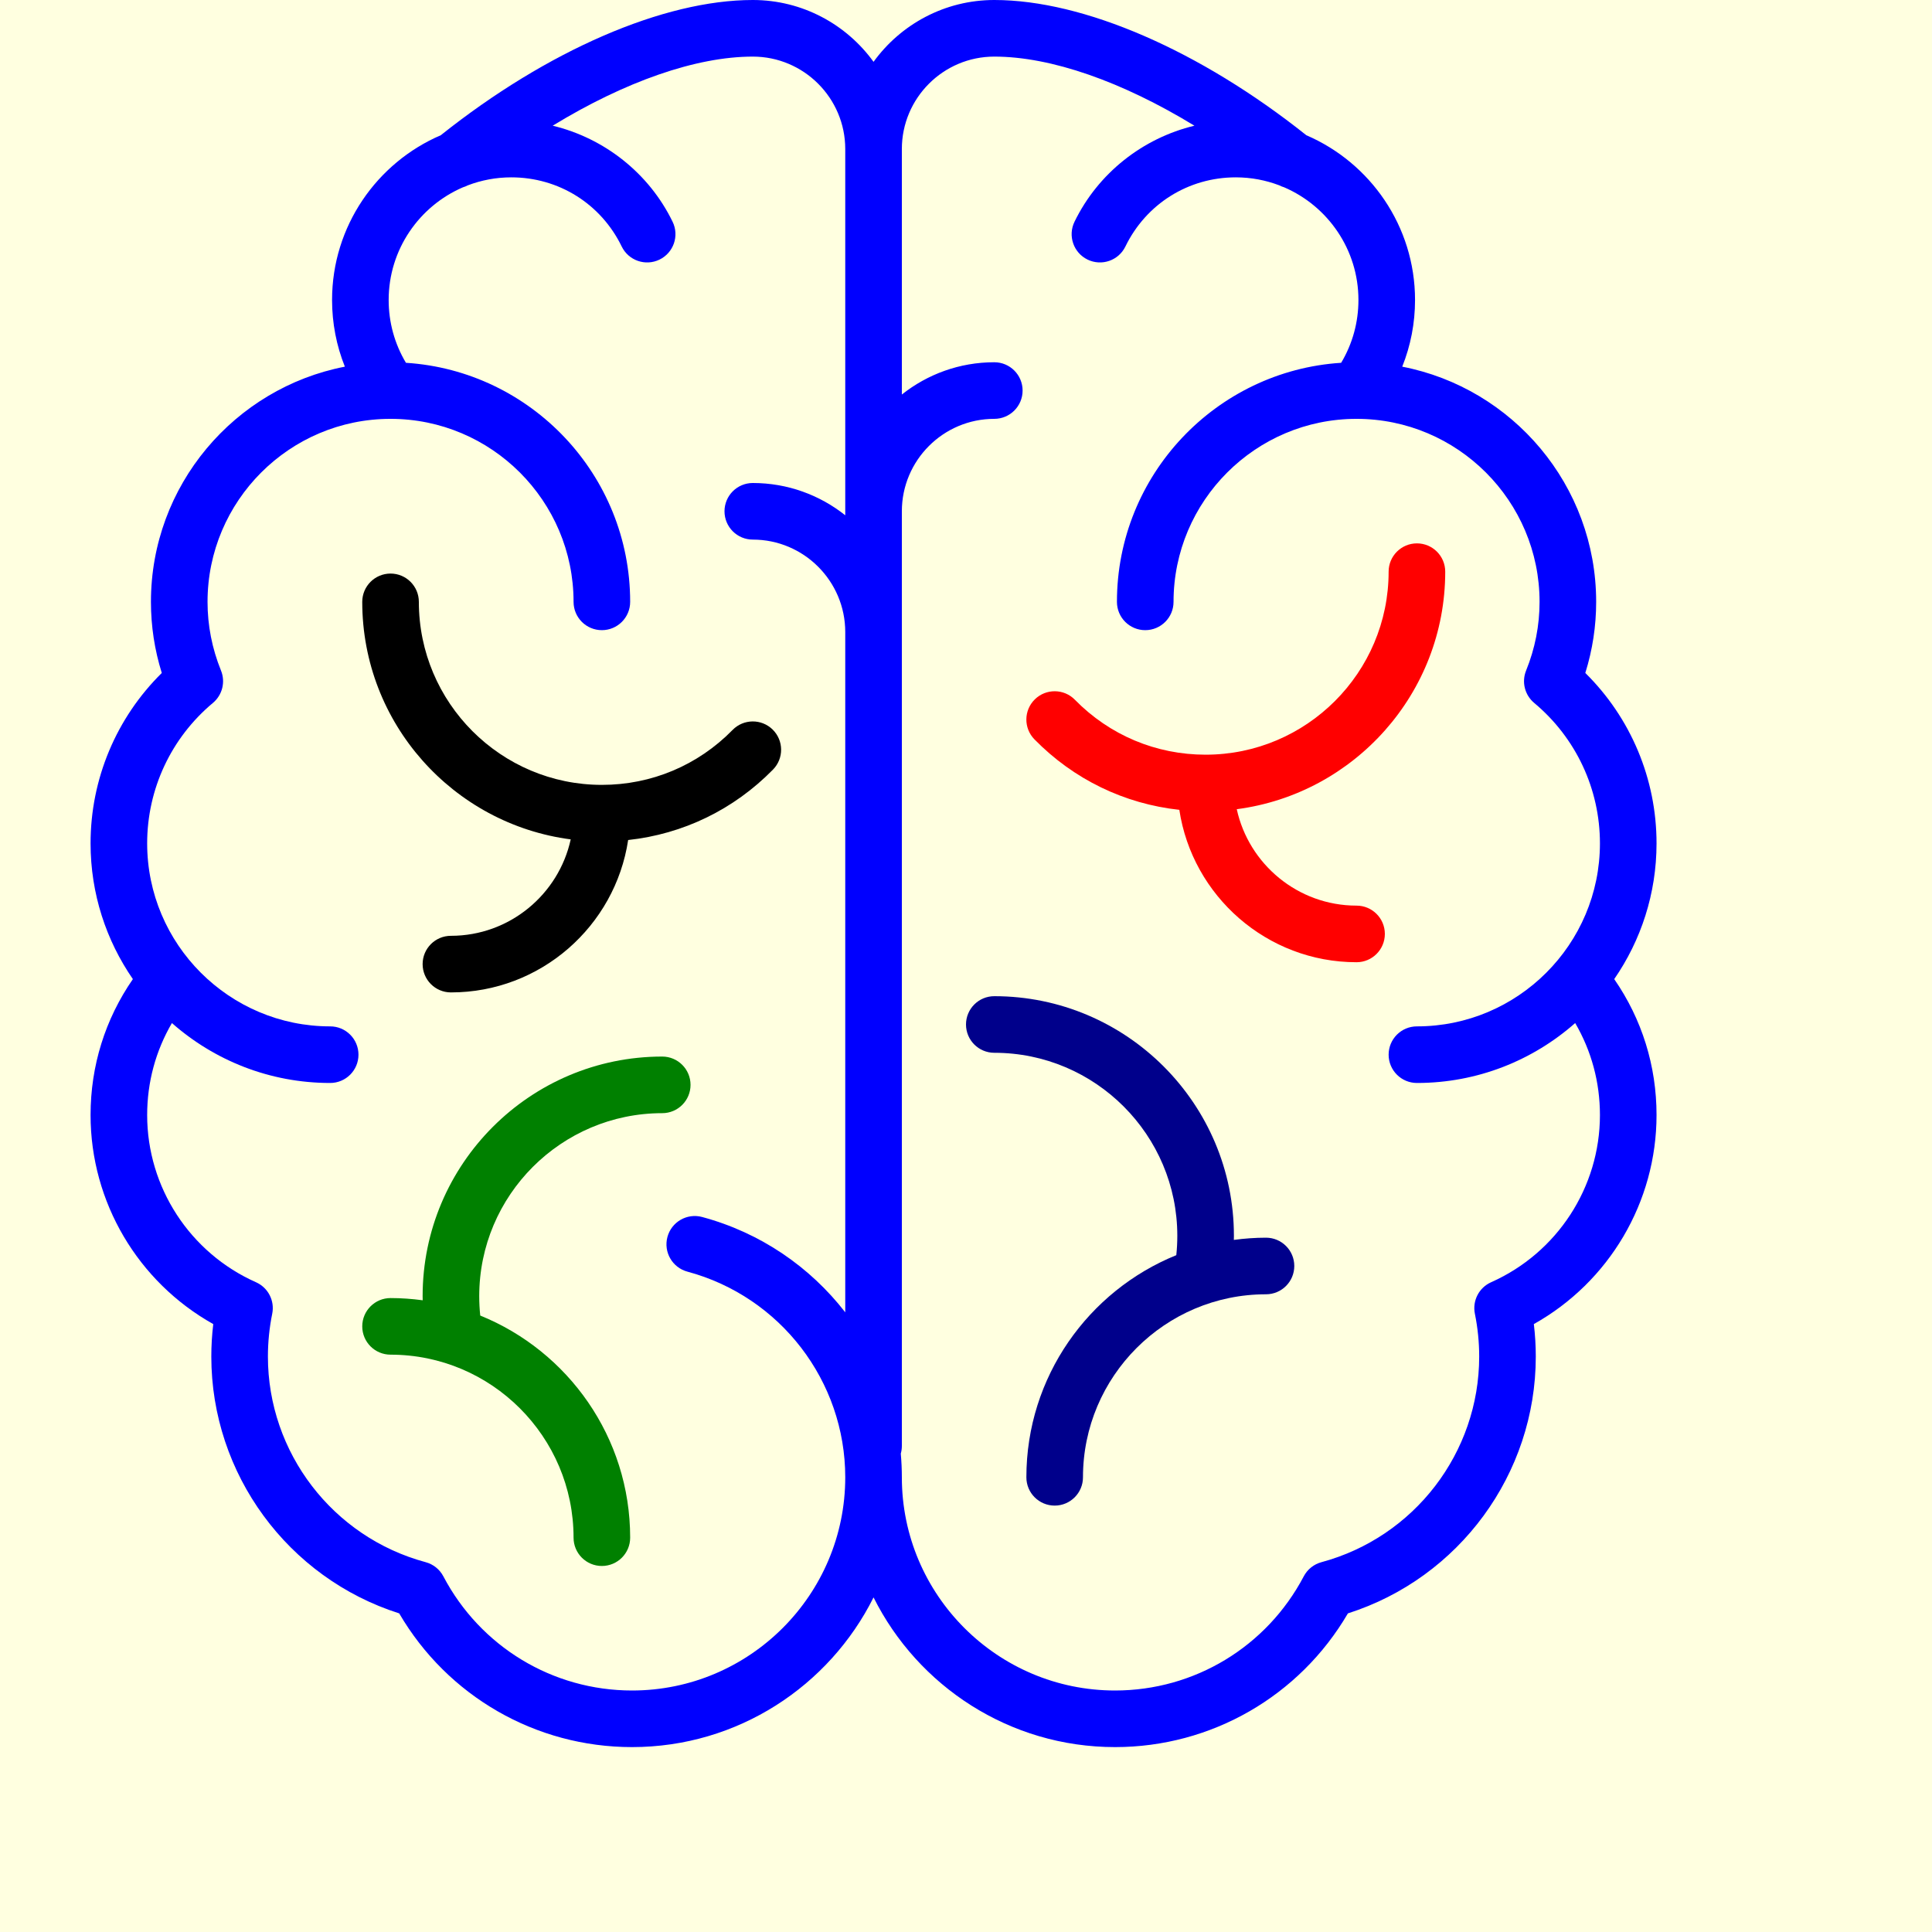
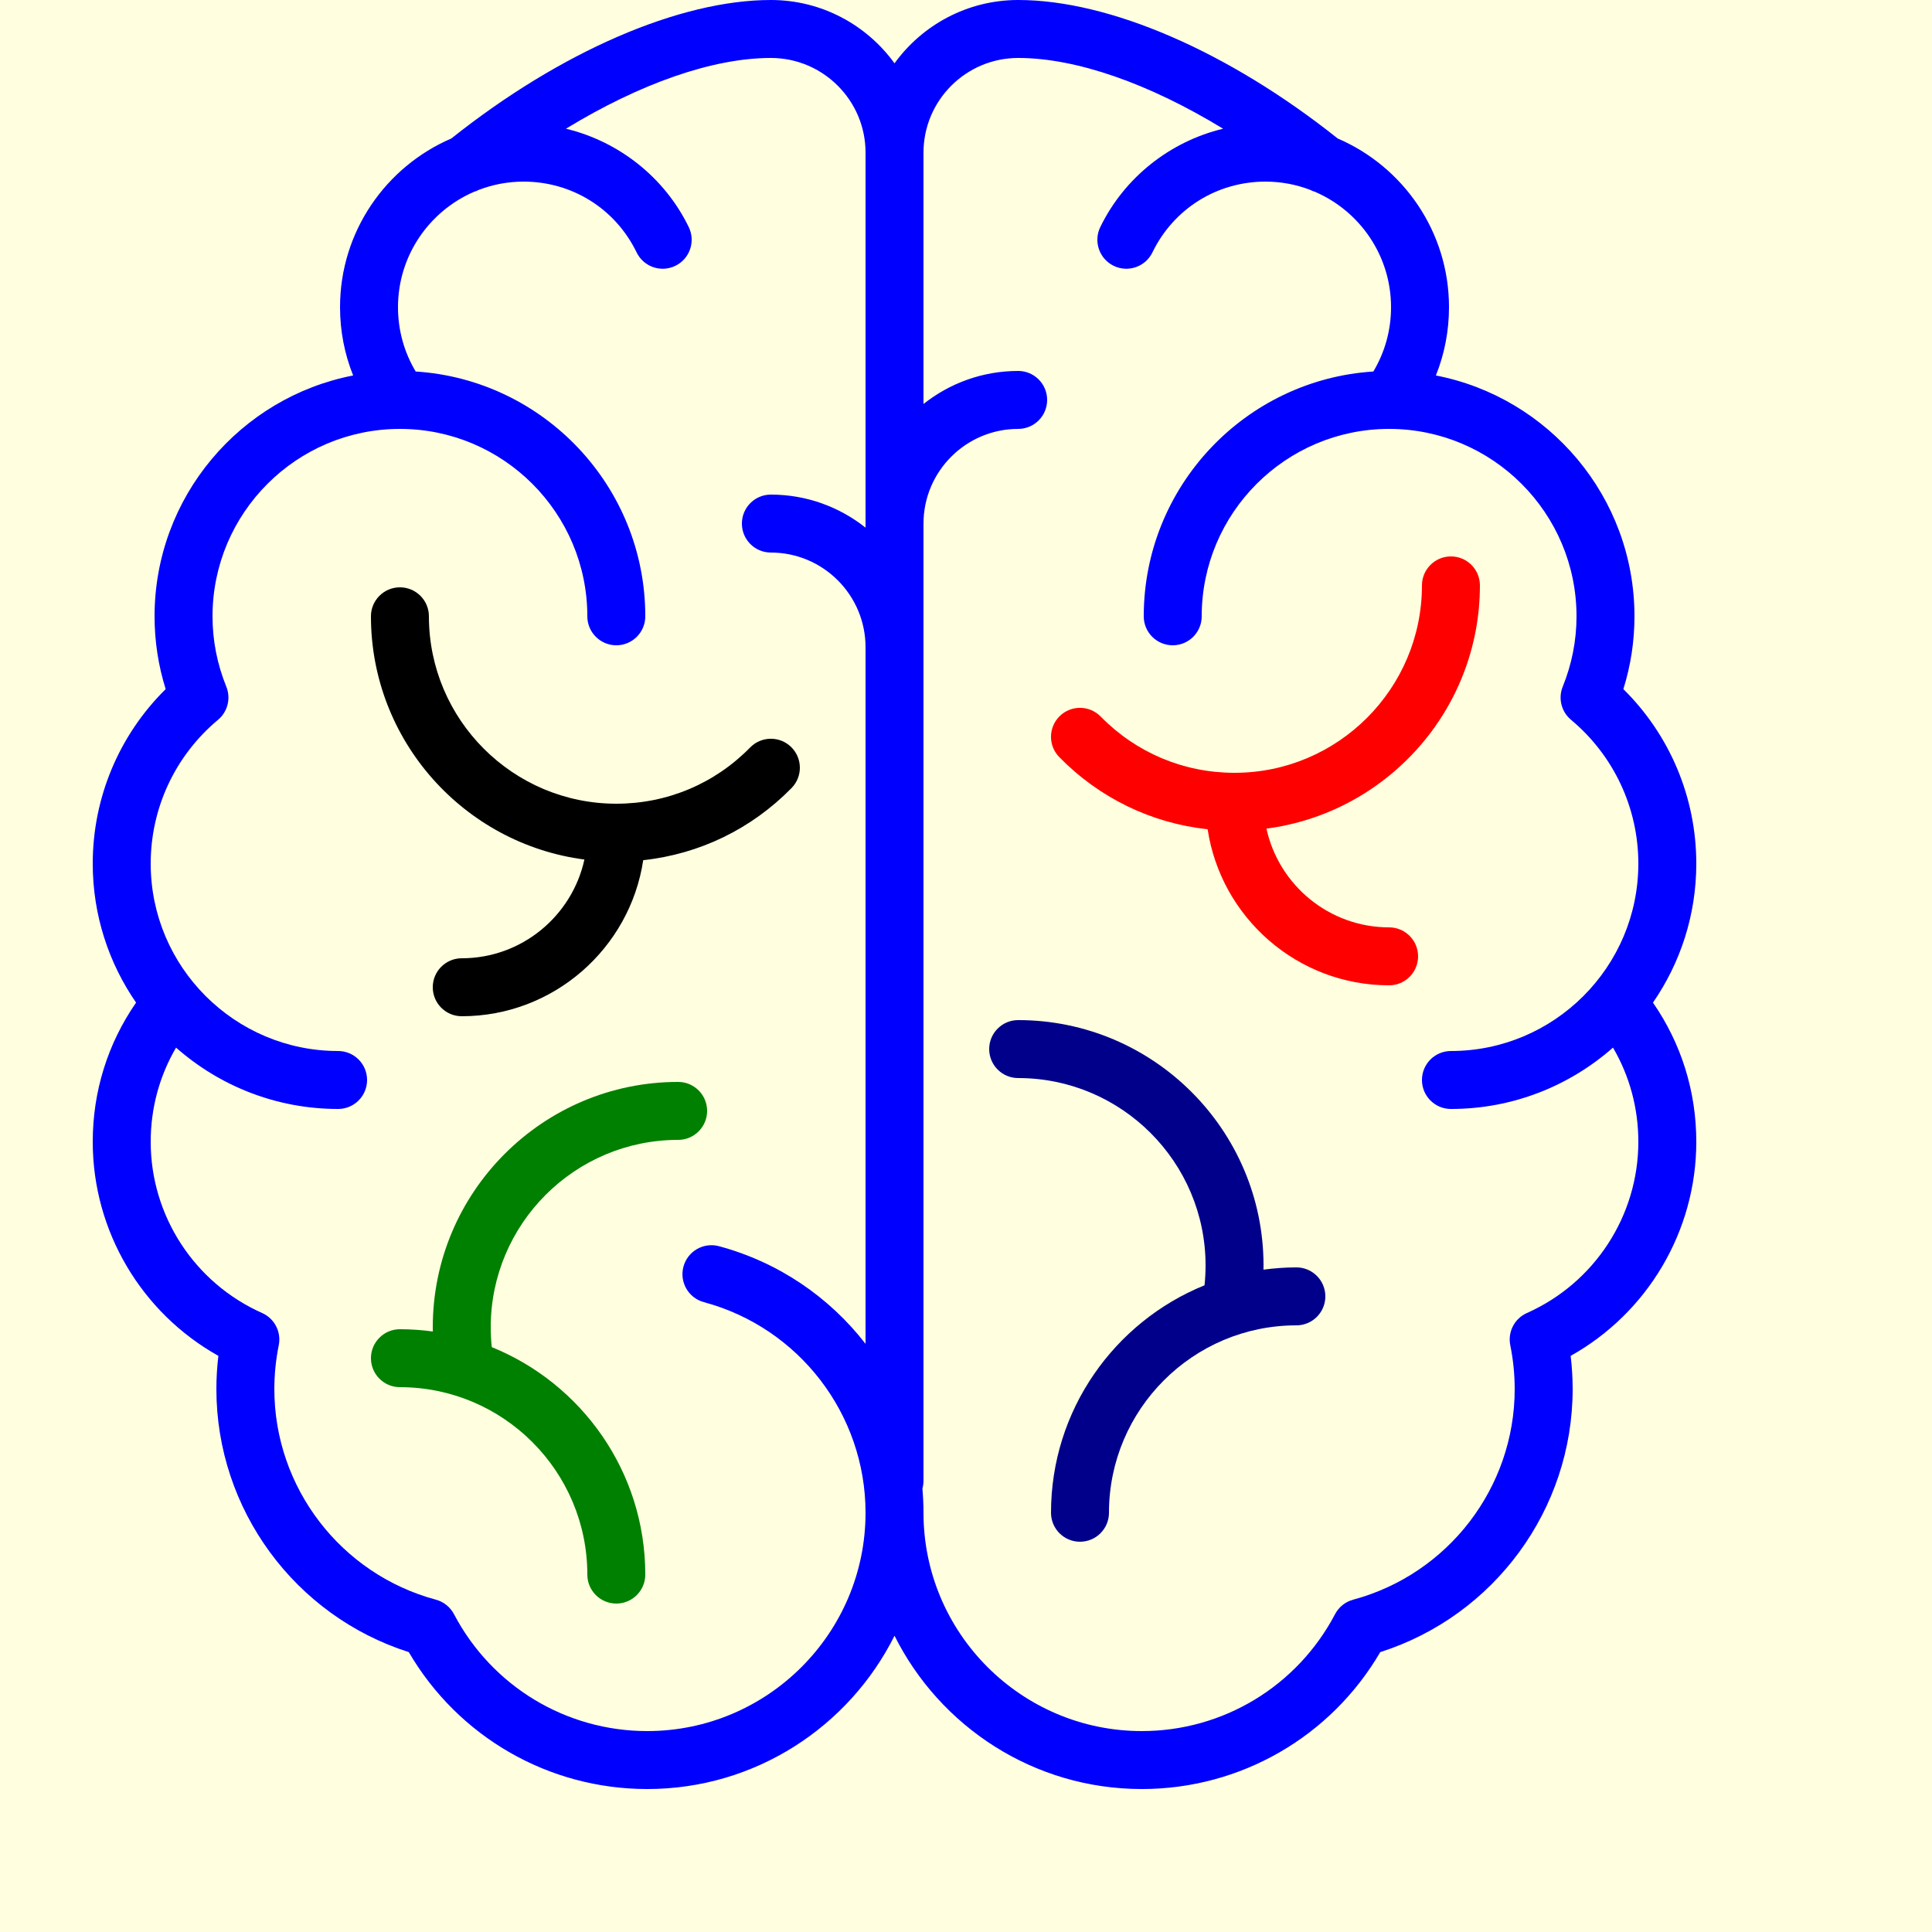
- <svg xmlns="http://www.w3.org/2000/svg" version="1.1" id="Capa_1" x="0px" y="0px" viewBox="0 0 512 512">
-   <style>
- 		.brain {
- 			transform: translate(5%, 5%);
- 		}
- 		.filler {
- 			fill: lightyellow;
- 		}
- 	</style>
-   <rect x="0" y="0" width="512" height="512" class="filler" />
-   <g class="brain">
+ <svg xmlns="http://www.w3.org/2000/svg" version="1.1" id="Capa_1" x="0px" y="0px" viewBox="0 0 500 500">
+   <rect x="0" y="0" width="512" height="512" class="filler" fill="lightyellow" />
+   <g>
    <path fill="black" d="M151.245,222.446C148.054,237.039,135.036,248,119.5,248c-4.142,0-7.5,3.357-7.5,7.5s3.358,7.5,7.5,7.5    c23.774,0,43.522-17.557,46.966-40.386c14.556-1.574,27.993-8.06,38.395-18.677c2.899-2.959,2.85-7.708-0.109-10.606    c-2.958-2.897-7.707-2.851-10.606,0.108C184.947,202.829,172.643,208,159.5,208c-26.743,0-48.5-21.757-48.5-48.5    c0-4.143-3.358-7.5-7.5-7.5s-7.5,3.357-7.5,7.5C96,191.715,120.119,218.384,151.245,222.446z" />
    <path fill="green" d="M183,287.5c0-4.143-3.358-7.5-7.5-7.5c-35.014,0-63.5,28.486-63.5,63.5c0,0.362,0.013,0.725,0.019,1.088    C109.23,344.212,106.39,344,103.5,344c-4.142,0-7.5,3.357-7.5,7.5s3.358,7.5,7.5,7.5c26.743,0,48.5,21.757,48.5,48.5    c0,4.143,3.358,7.5,7.5,7.5s7.5-3.357,7.5-7.5c0-26.611-16.462-49.437-39.731-58.867c-0.178-1.699-0.269-3.418-0.269-5.133    c0-26.743,21.757-48.5,48.5-48.5C179.642,295,183,291.643,183,287.5z" />
    <path fill="blue" d="M439,223.5c0-17.075-6.82-33.256-18.875-45.156c1.909-6.108,2.875-12.426,2.875-18.844    c0-30.874-22.152-56.659-51.394-62.329C373.841,91.6,375,85.628,375,79.5c0-19.557-11.883-36.387-28.806-43.661    C317.999,13.383,287.162,0,263.5,0c-13.153,0-24.817,6.468-32,16.384C224.317,6.468,212.653,0,199.5,0    c-23.662,0-54.499,13.383-82.694,35.839C99.883,43.113,88,59.943,88,79.5c0,6.128,1.159,12.1,3.394,17.671    C62.152,102.841,40,128.626,40,159.5c0,6.418,0.965,12.735,2.875,18.844C30.82,190.244,24,206.425,24,223.5    c0,13.348,4.149,25.741,11.213,35.975C27.872,270.087,24,282.466,24,295.5c0,23.088,12.587,44.242,32.516,55.396    C56.173,353.748,56,356.626,56,359.5c0,31.144,20.315,58.679,49.79,68.063C118.611,449.505,141.965,463,167.5,463    c27.995,0,52.269-16.181,64-39.674c11.731,23.493,36.005,39.674,64,39.674c25.535,0,48.889-13.495,61.71-35.437    c29.475-9.385,49.79-36.92,49.79-68.063c0-2.874-0.173-5.752-0.516-8.604C426.413,339.742,439,318.588,439,295.5    c0-13.034-3.872-25.413-11.213-36.025C434.851,249.241,439,236.848,439,223.5z M167.5,448c-21.029,0-40.191-11.594-50.009-30.256    c-0.973-1.849-2.671-3.208-4.688-3.751C88.19,407.369,71,384.961,71,359.5c0-3.81,0.384-7.626,1.141-11.344    c0.702-3.447-1.087-6.92-4.302-8.35C50.32,332.018,39,314.626,39,295.5c0-8.699,2.256-17.014,6.561-24.379    C56.757,280.992,71.436,287,87.5,287c4.142,0,7.5-3.357,7.5-7.5s-3.358-7.5-7.5-7.5C60.757,272,39,250.243,39,223.5    c0-14.396,6.352-27.964,17.428-37.221c2.5-2.09,3.365-5.555,2.14-8.574C56.2,171.869,55,165.744,55,159.5    c0-26.743,21.757-48.5,48.5-48.5s48.5,21.757,48.5,48.5c0,4.143,3.358,7.5,7.5,7.5s7.5-3.357,7.5-7.5    c0-33.642-26.302-61.243-59.421-63.355C104.577,91.127,103,85.421,103,79.5c0-13.369,8.116-24.875,19.678-29.859    c0.447-0.133,0.885-0.307,1.308-0.527C127.568,47.752,131.447,47,135.5,47c12.557,0,23.767,7.021,29.256,18.325    c1.81,3.727,6.298,5.281,10.023,3.47c3.726-1.809,5.28-6.296,3.47-10.022c-6.266-12.903-18.125-22.177-31.782-25.462    C165.609,21.631,184.454,15,199.5,15c13.509,0,24.5,10.99,24.5,24.5v97.051c-6.739-5.346-15.25-8.551-24.5-8.551    c-4.142,0-7.5,3.357-7.5,7.5s3.358,7.5,7.5,7.5c13.509,0,24.5,10.99,24.5,24.5v180.279c-9.325-12.031-22.471-21.111-37.935-25.266    c-3.999-1.071-8.114,1.297-9.189,5.297c-1.075,4.001,1.297,8.115,5.297,9.189C206.8,343.616,224,366.027,224,391.5    C224,422.654,198.654,448,167.5,448z M395.161,339.807c-3.215,1.43-5.004,4.902-4.302,8.35c0.757,3.718,1.141,7.534,1.141,11.344    c0,25.461-17.19,47.869-41.803,54.493c-2.017,0.543-3.716,1.902-4.688,3.751C335.691,436.406,316.529,448,295.5,448    c-31.154,0-56.5-25.346-56.5-56.5c0-2.109-0.098-4.2-0.281-6.271c0.178-0.641,0.281-1.314,0.281-2.012V135.5    c0-13.51,10.991-24.5,24.5-24.5c4.142,0,7.5-3.357,7.5-7.5s-3.358-7.5-7.5-7.5c-9.25,0-17.761,3.205-24.5,8.551V39.5    c0-13.51,10.991-24.5,24.5-24.5c15.046,0,33.891,6.631,53.033,18.311c-13.657,3.284-25.516,12.559-31.782,25.462    c-1.81,3.727-0.256,8.214,3.47,10.022c3.726,1.81,8.213,0.257,10.023-3.47C303.733,54.021,314.943,47,327.5,47    c4.053,0,7.933,0.752,11.514,2.114c0.422,0.22,0.86,0.393,1.305,0.526C351.883,54.624,360,66.13,360,79.5    c0,5.921-1.577,11.627-4.579,16.645C322.302,98.257,296,125.858,296,159.5c0,4.143,3.358,7.5,7.5,7.5s7.5-3.357,7.5-7.5    c0-26.743,21.757-48.5,48.5-48.5s48.5,21.757,48.5,48.5c0,6.244-1.2,12.369-3.567,18.205c-1.225,3.02-0.36,6.484,2.14,8.574    C417.648,195.536,424,209.104,424,223.5c0,26.743-21.757,48.5-48.5,48.5c-4.142,0-7.5,3.357-7.5,7.5s3.358,7.5,7.5,7.5    c16.064,0,30.743-6.008,41.939-15.879c4.306,7.365,6.561,15.68,6.561,24.379C424,314.626,412.68,332.018,395.161,339.807z" />
    <path fill="red" d="M359.5,240c-15.536,0-28.554-10.961-31.745-25.554C358.881,210.384,383,183.715,383,151.5c0-4.143-3.358-7.5-7.5-7.5    s-7.5,3.357-7.5,7.5c0,26.743-21.757,48.5-48.5,48.5c-13.143,0-25.447-5.171-34.646-14.561c-2.898-2.958-7.647-3.007-10.606-0.108    s-3.008,7.647-0.109,10.606c10.402,10.617,23.839,17.103,38.395,18.677C315.978,237.443,335.726,255,359.5,255    c4.142,0,7.5-3.357,7.5-7.5S363.642,240,359.5,240z" />
    <path fill="darkblue" d="M335.5,328c-2.89,0-5.73,0.212-8.519,0.588c0.006-0.363,0.019-0.726,0.019-1.088c0-35.014-28.486-63.5-63.5-63.5    c-4.142,0-7.5,3.357-7.5,7.5s3.358,7.5,7.5,7.5c26.743,0,48.5,21.757,48.5,48.5c0,1.714-0.091,3.434-0.269,5.133    C288.462,342.063,272,364.889,272,391.5c0,4.143,3.358,7.5,7.5,7.5s7.5-3.357,7.5-7.5c0-26.743,21.757-48.5,48.5-48.5    c4.142,0,7.5-3.357,7.5-7.5S339.642,328,335.5,328z" />
  </g>
</svg>
